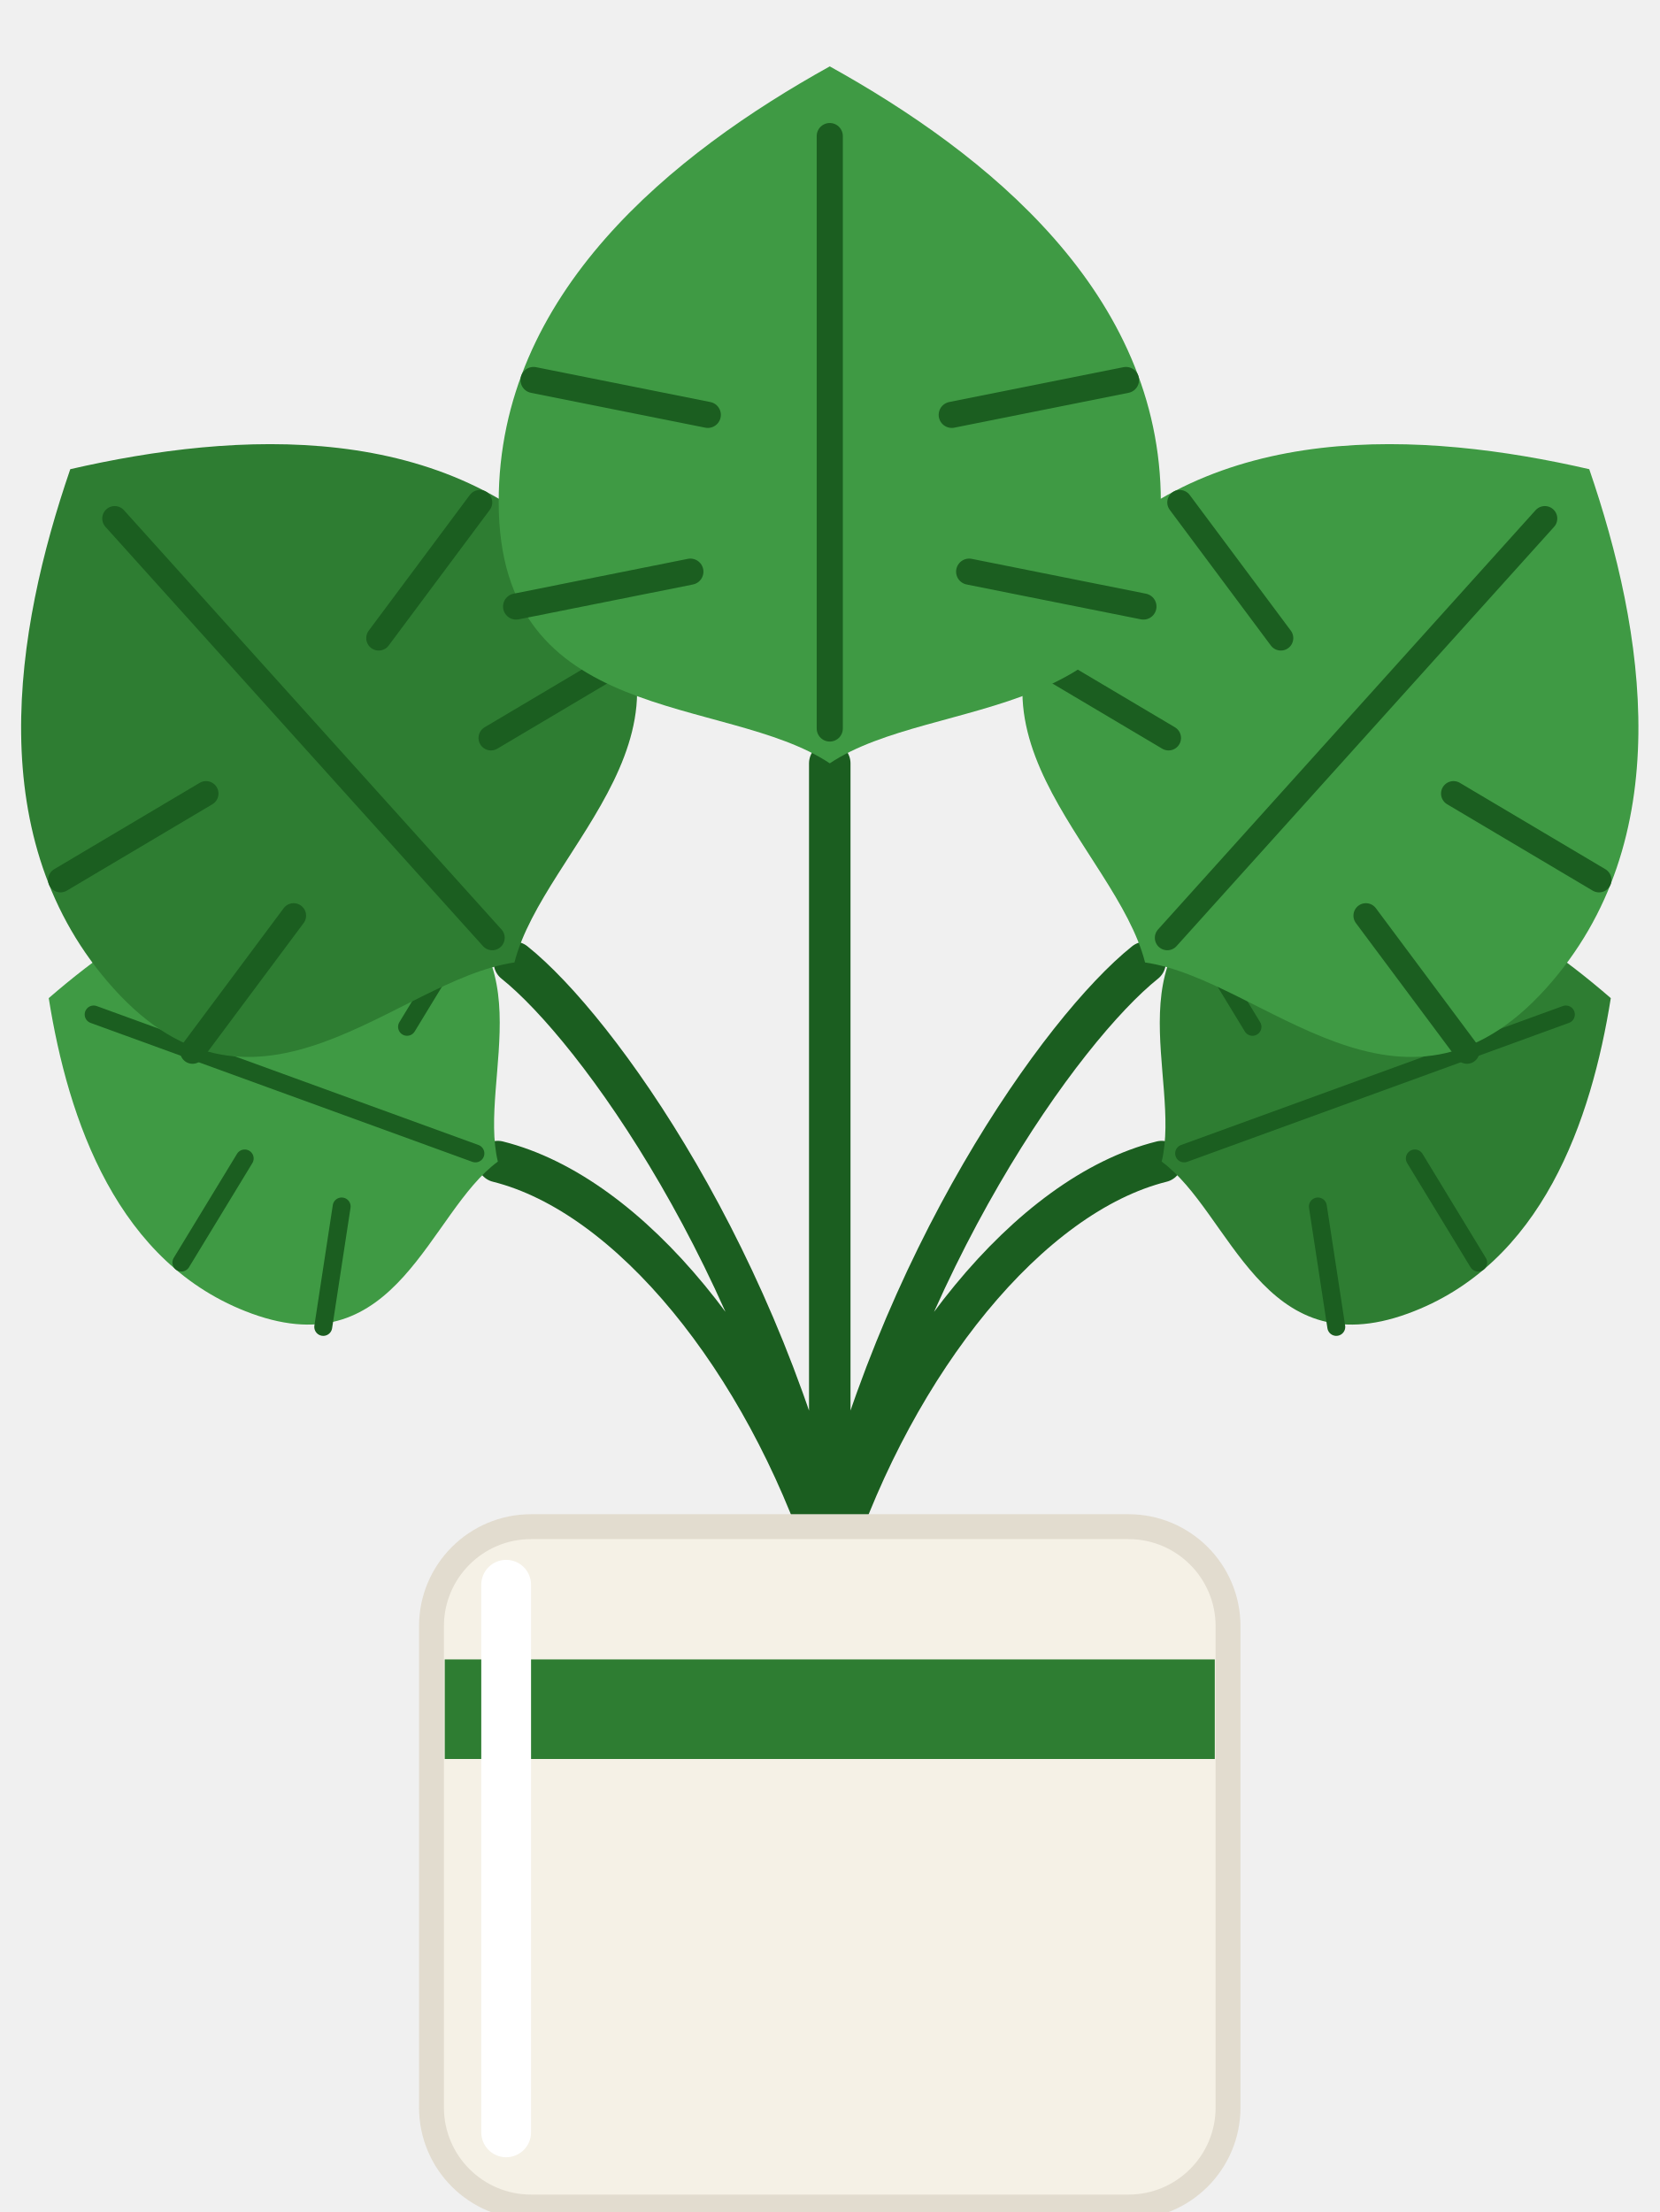
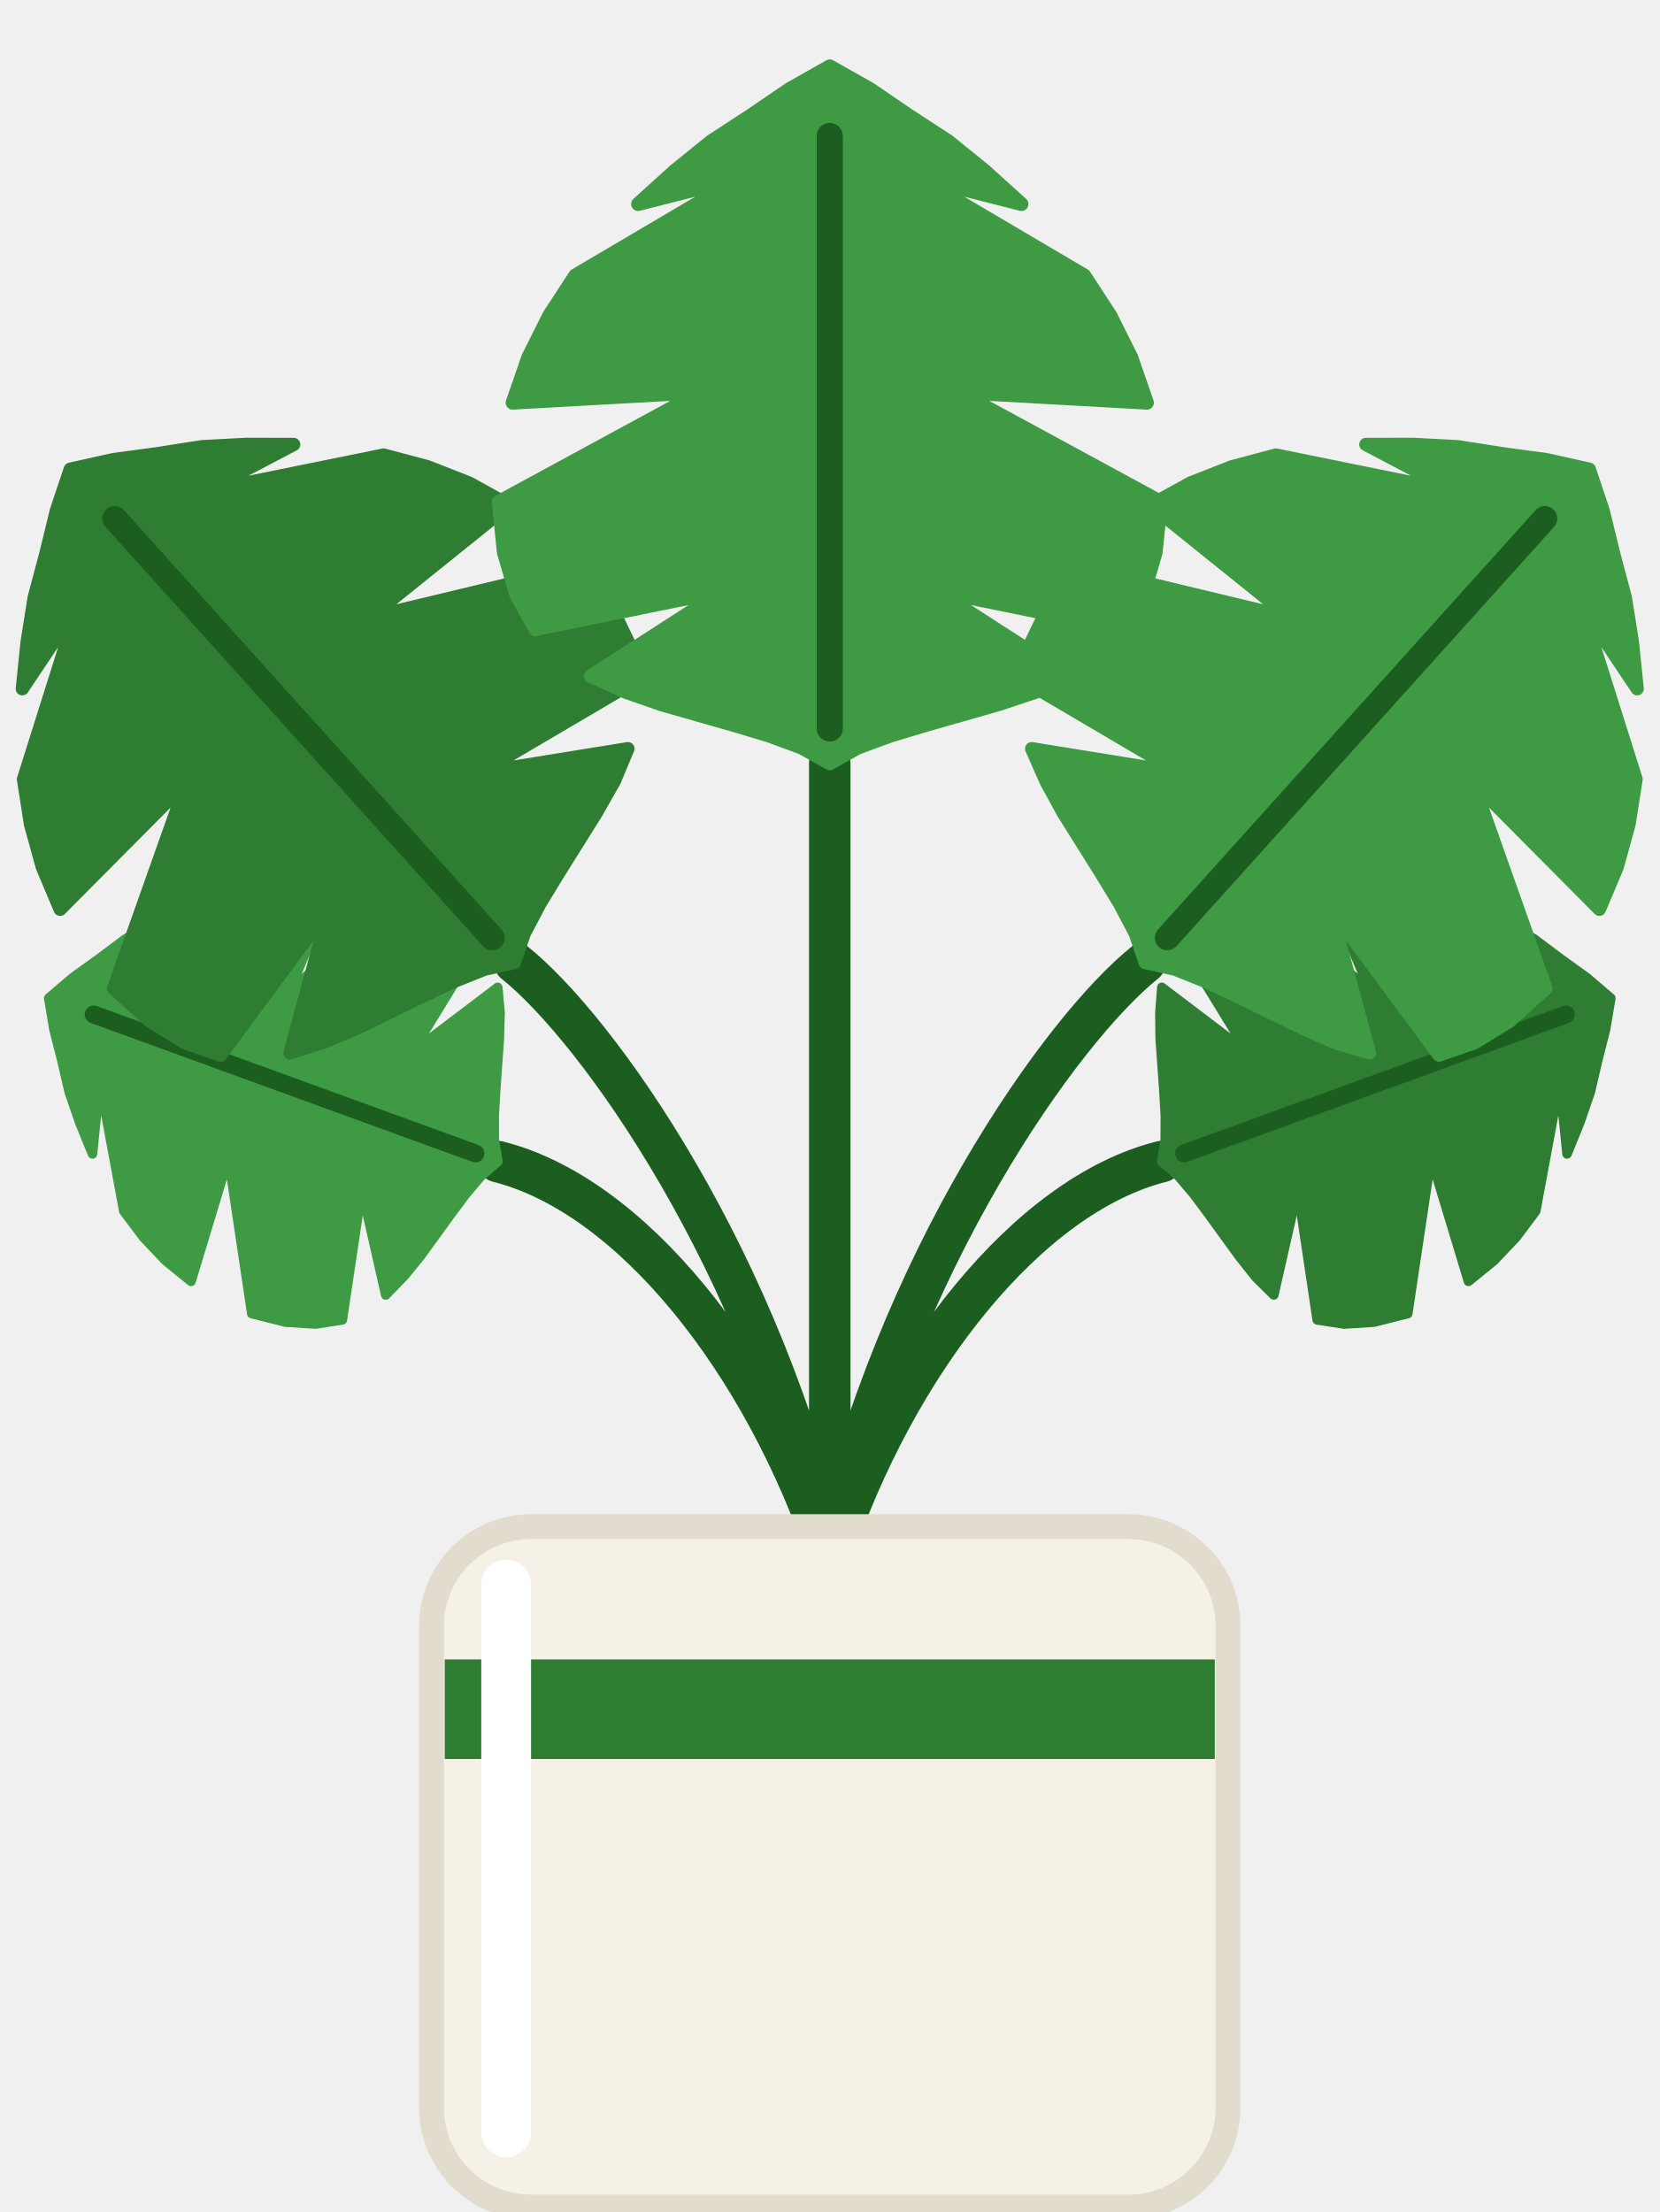
<svg xmlns="http://www.w3.org/2000/svg" viewBox="0 0 100 133.3">
  <path d="M50 94C46 82 38 72 30 70M50 94C46 76 36 62 31 58M50 94C50 72 50 58 50 46M50 94C54 76 64 62 69 58M50 94C54 82 62 72 70 70" stroke="#1b5e20" stroke-width="2.5" fill="none" stroke-linecap="round" />
  <g transform="translate(30 70) rotate(-70) scale(0.72)">
-     <path d="M0 0C-6 -4 -19 -2 -19 -15C-19 -27 -9 -35 0 -40C9 -35 19 -27 19 -15C19 -2 6 -4 0 0Z" fill="#3f9a44" />
-     <path d="M0 -2V-36M-18 -9L-8 -11M-17 -22L-7 -20M18 -9L8 -11M17 -22L7 -20" stroke="#1b5e20" stroke-width="1.5" stroke-linecap="round" />
+     <path d="M0 0L1.6 -0.9L3.5 -1.6L5.5 -2.2L7.6 -2.8L9.7 -3.4L11.8 -4.1L13.7 -5L6.1 -9.9L16.9 -7.7L18 -9.7L18.7 -12.1L19 -15L7.4 -21.3L18.2 -20.7L17.3 -23.3L16.1 -25.7L14.6 -28L5.1 -33.6L11 -32.1L8.9 -34L6.8 -35.7L4.5 -37.2L2.3 -38.7L0 -40L-2.3 -38.7L-4.5 -37.2L-6.8 -35.7L-8.9 -34L-11 -32.1L-5.1 -33.6L-14.6 -28L-16.1 -25.7L-17.3 -23.3L-18.2 -20.7L-7.4 -21.3L-19 -15L-18.7 -12.1L-18 -9.7L-16.9 -7.7L-6.1 -9.9L-13.7 -5L-11.7 -4.1L-9.7 -3.4L-7.6 -2.8L-5.5 -2.2L-3.5 -1.6L-1.6 -0.9Z" fill="#3f9a44" stroke="#3f9a44" stroke-width="0.8" stroke-linejoin="round" />
+     <path d="M0 -2V-36" stroke="#1b5e20" stroke-width="1.5" stroke-linecap="round" />
  </g>
  <g transform="translate(70 70) rotate(70) scale(0.72)">
-     <path d="M0 0C-6 -4 -19 -2 -19 -15C-19 -27 -9 -35 0 -40C9 -35 19 -27 19 -15C19 -2 6 -4 0 0Z" fill="#2e7d32" />
-     <path d="M0 -2V-36M-18 -9L-8 -11M-17 -22L-7 -20M18 -9L8 -11M17 -22L7 -20" stroke="#1b5e20" stroke-width="1.5" stroke-linecap="round" />
+     <path d="M0 0L1.6 -0.9L3.5 -1.6L5.5 -2.2L7.6 -2.8L9.7 -3.4L11.8 -4.1L13.7 -5L6.1 -9.9L16.9 -7.7L18 -9.7L18.7 -12.1L19 -15L7.4 -21.3L18.2 -20.7L17.3 -23.3L16.1 -25.7L14.6 -28L5.1 -33.6L11 -32.1L8.9 -34L6.8 -35.7L4.5 -37.2L2.3 -38.7L0 -40L-2.3 -38.7L-4.5 -37.2L-6.8 -35.7L-8.9 -34L-11 -32.1L-5.1 -33.6L-14.6 -28L-16.1 -25.7L-17.3 -23.3L-18.2 -20.7L-7.4 -21.3L-19 -15L-18.7 -12.1L-18 -9.7L-16.9 -7.7L-6.1 -9.9L-13.7 -5L-11.7 -4.1L-9.7 -3.4L-7.6 -2.8L-5.5 -2.2L-3.5 -1.6L-1.6 -0.9Z" fill="#2e7d32" stroke="#2e7d32" stroke-width="0.8" stroke-linejoin="round" />
+     <path d="M0 -2V-36" stroke="#1b5e20" stroke-width="1.5" stroke-linecap="round" />
  </g>
  <g transform="translate(31 58) rotate(-42)">
-     <path d="M0 0C-6 -4 -19 -2 -19 -15C-19 -27 -9 -35 0 -40C9 -35 19 -27 19 -15C19 -2 6 -4 0 0Z" fill="#2e7d32" />
-     <path d="M0 -2V-36M-18 -9L-8 -11M-17 -22L-7 -20M18 -9L8 -11M17 -22L7 -20" stroke="#1b5e20" stroke-width="1.5" stroke-linecap="round" />
+     <path d="M0 0L1.6 -0.9L3.5 -1.6L5.5 -2.2L7.6 -2.8L9.7 -3.4L11.8 -4.1L13.7 -5L6.1 -9.9L16.9 -7.7L18 -9.7L18.7 -12.1L19 -15L7.4 -21.3L18.2 -20.7L17.3 -23.3L16.1 -25.7L14.6 -28L5.1 -33.6L11 -32.1L8.9 -34L6.8 -35.7L4.5 -37.2L2.3 -38.7L0 -40L-2.3 -38.7L-4.5 -37.2L-6.8 -35.7L-8.9 -34L-11 -32.1L-5.1 -33.6L-14.6 -28L-16.1 -25.7L-17.3 -23.3L-18.2 -20.7L-7.4 -21.3L-19 -15L-18.7 -12.1L-18 -9.7L-16.9 -7.7L-6.1 -9.9L-13.7 -5L-11.7 -4.1L-9.7 -3.4L-7.6 -2.8L-5.5 -2.2L-3.5 -1.6L-1.6 -0.9Z" fill="#2e7d32" stroke="#2e7d32" stroke-width="0.8" stroke-linejoin="round" />
+     <path d="M0 -2V-36" stroke="#1b5e20" stroke-width="1.5" stroke-linecap="round" />
  </g>
  <g transform="translate(69 58) rotate(42)">
-     <path d="M0 0C-6 -4 -19 -2 -19 -15C-19 -27 -9 -35 0 -40C9 -35 19 -27 19 -15C19 -2 6 -4 0 0Z" fill="#3f9a44" />
-     <path d="M0 -2V-36M-18 -9L-8 -11M-17 -22L-7 -20M18 -9L8 -11M17 -22L7 -20" stroke="#1b5e20" stroke-width="1.5" stroke-linecap="round" />
+     <path d="M0 0L1.6 -0.9L3.5 -1.6L5.5 -2.2L7.6 -2.8L9.7 -3.4L11.8 -4.1L13.7 -5L6.1 -9.9L16.9 -7.7L18 -9.7L18.7 -12.1L19 -15L7.4 -21.3L18.2 -20.7L17.3 -23.3L16.1 -25.7L14.6 -28L5.1 -33.6L11 -32.1L8.9 -34L6.8 -35.7L4.5 -37.2L2.3 -38.7L0 -40L-2.3 -38.7L-4.5 -37.2L-6.8 -35.7L-8.9 -34L-11 -32.1L-5.1 -33.6L-14.6 -28L-16.1 -25.7L-17.3 -23.3L-18.2 -20.7L-7.4 -21.3L-19 -15L-18.7 -12.1L-18 -9.7L-16.9 -7.7L-6.1 -9.9L-13.7 -5L-11.7 -4.1L-9.7 -3.4L-7.6 -2.8L-5.5 -2.2L-3.5 -1.6L-1.6 -0.9Z" fill="#3f9a44" stroke="#3f9a44" stroke-width="0.8" stroke-linejoin="round" />
+     <path d="M0 -2V-36" stroke="#1b5e20" stroke-width="1.5" stroke-linecap="round" />
  </g>
  <g transform="translate(50 46) scale(1.05)">
-     <path d="M0 0C-6 -4 -19 -2 -19 -15C-19 -27 -9 -35 0 -40C9 -35 19 -27 19 -15C19 -2 6 -4 0 0Z" fill="#3f9a44" />
-     <path d="M0 -2V-36M-18 -9L-8 -11M-17 -22L-7 -20M18 -9L8 -11M17 -22L7 -20" stroke="#1b5e20" stroke-width="1.5" stroke-linecap="round" />
+     <path d="M0 0L1.6 -0.9L3.5 -1.6L5.5 -2.2L7.6 -2.8L9.7 -3.4L11.8 -4.1L13.7 -5L6.1 -9.9L16.9 -7.7L18 -9.7L18.7 -12.1L19 -15L7.4 -21.3L18.2 -20.7L17.3 -23.3L16.1 -25.7L14.6 -28L5.1 -33.6L11 -32.1L8.9 -34L6.8 -35.7L4.5 -37.2L2.3 -38.7L0 -40L-2.3 -38.7L-4.5 -37.2L-6.8 -35.7L-8.9 -34L-11 -32.1L-5.1 -33.6L-14.6 -28L-16.1 -25.7L-17.3 -23.3L-18.2 -20.7L-7.4 -21.3L-19 -15L-18.7 -12.1L-18 -9.7L-16.9 -7.7L-6.1 -9.9L-13.7 -5L-11.7 -4.1L-9.7 -3.4L-7.6 -2.8L-5.5 -2.2L-3.5 -1.6L-1.6 -0.9Z" fill="#3f9a44" stroke="#3f9a44" stroke-width="0.8" stroke-linejoin="round" />
+     <path d="M0 -2V-36" stroke="#1b5e20" stroke-width="1.5" stroke-linecap="round" />
  </g>
  <rect x="26" y="92" width="48" height="41" rx="6" fill="#f5f1e6" stroke="#e2dccf" stroke-width="1.5" />
  <rect x="26.8" y="100" width="46.4" height="6" fill="#2e7d32" />
  <rect x="29" y="94" width="3" height="36" rx="1.5" fill="#ffffff" />
</svg>
